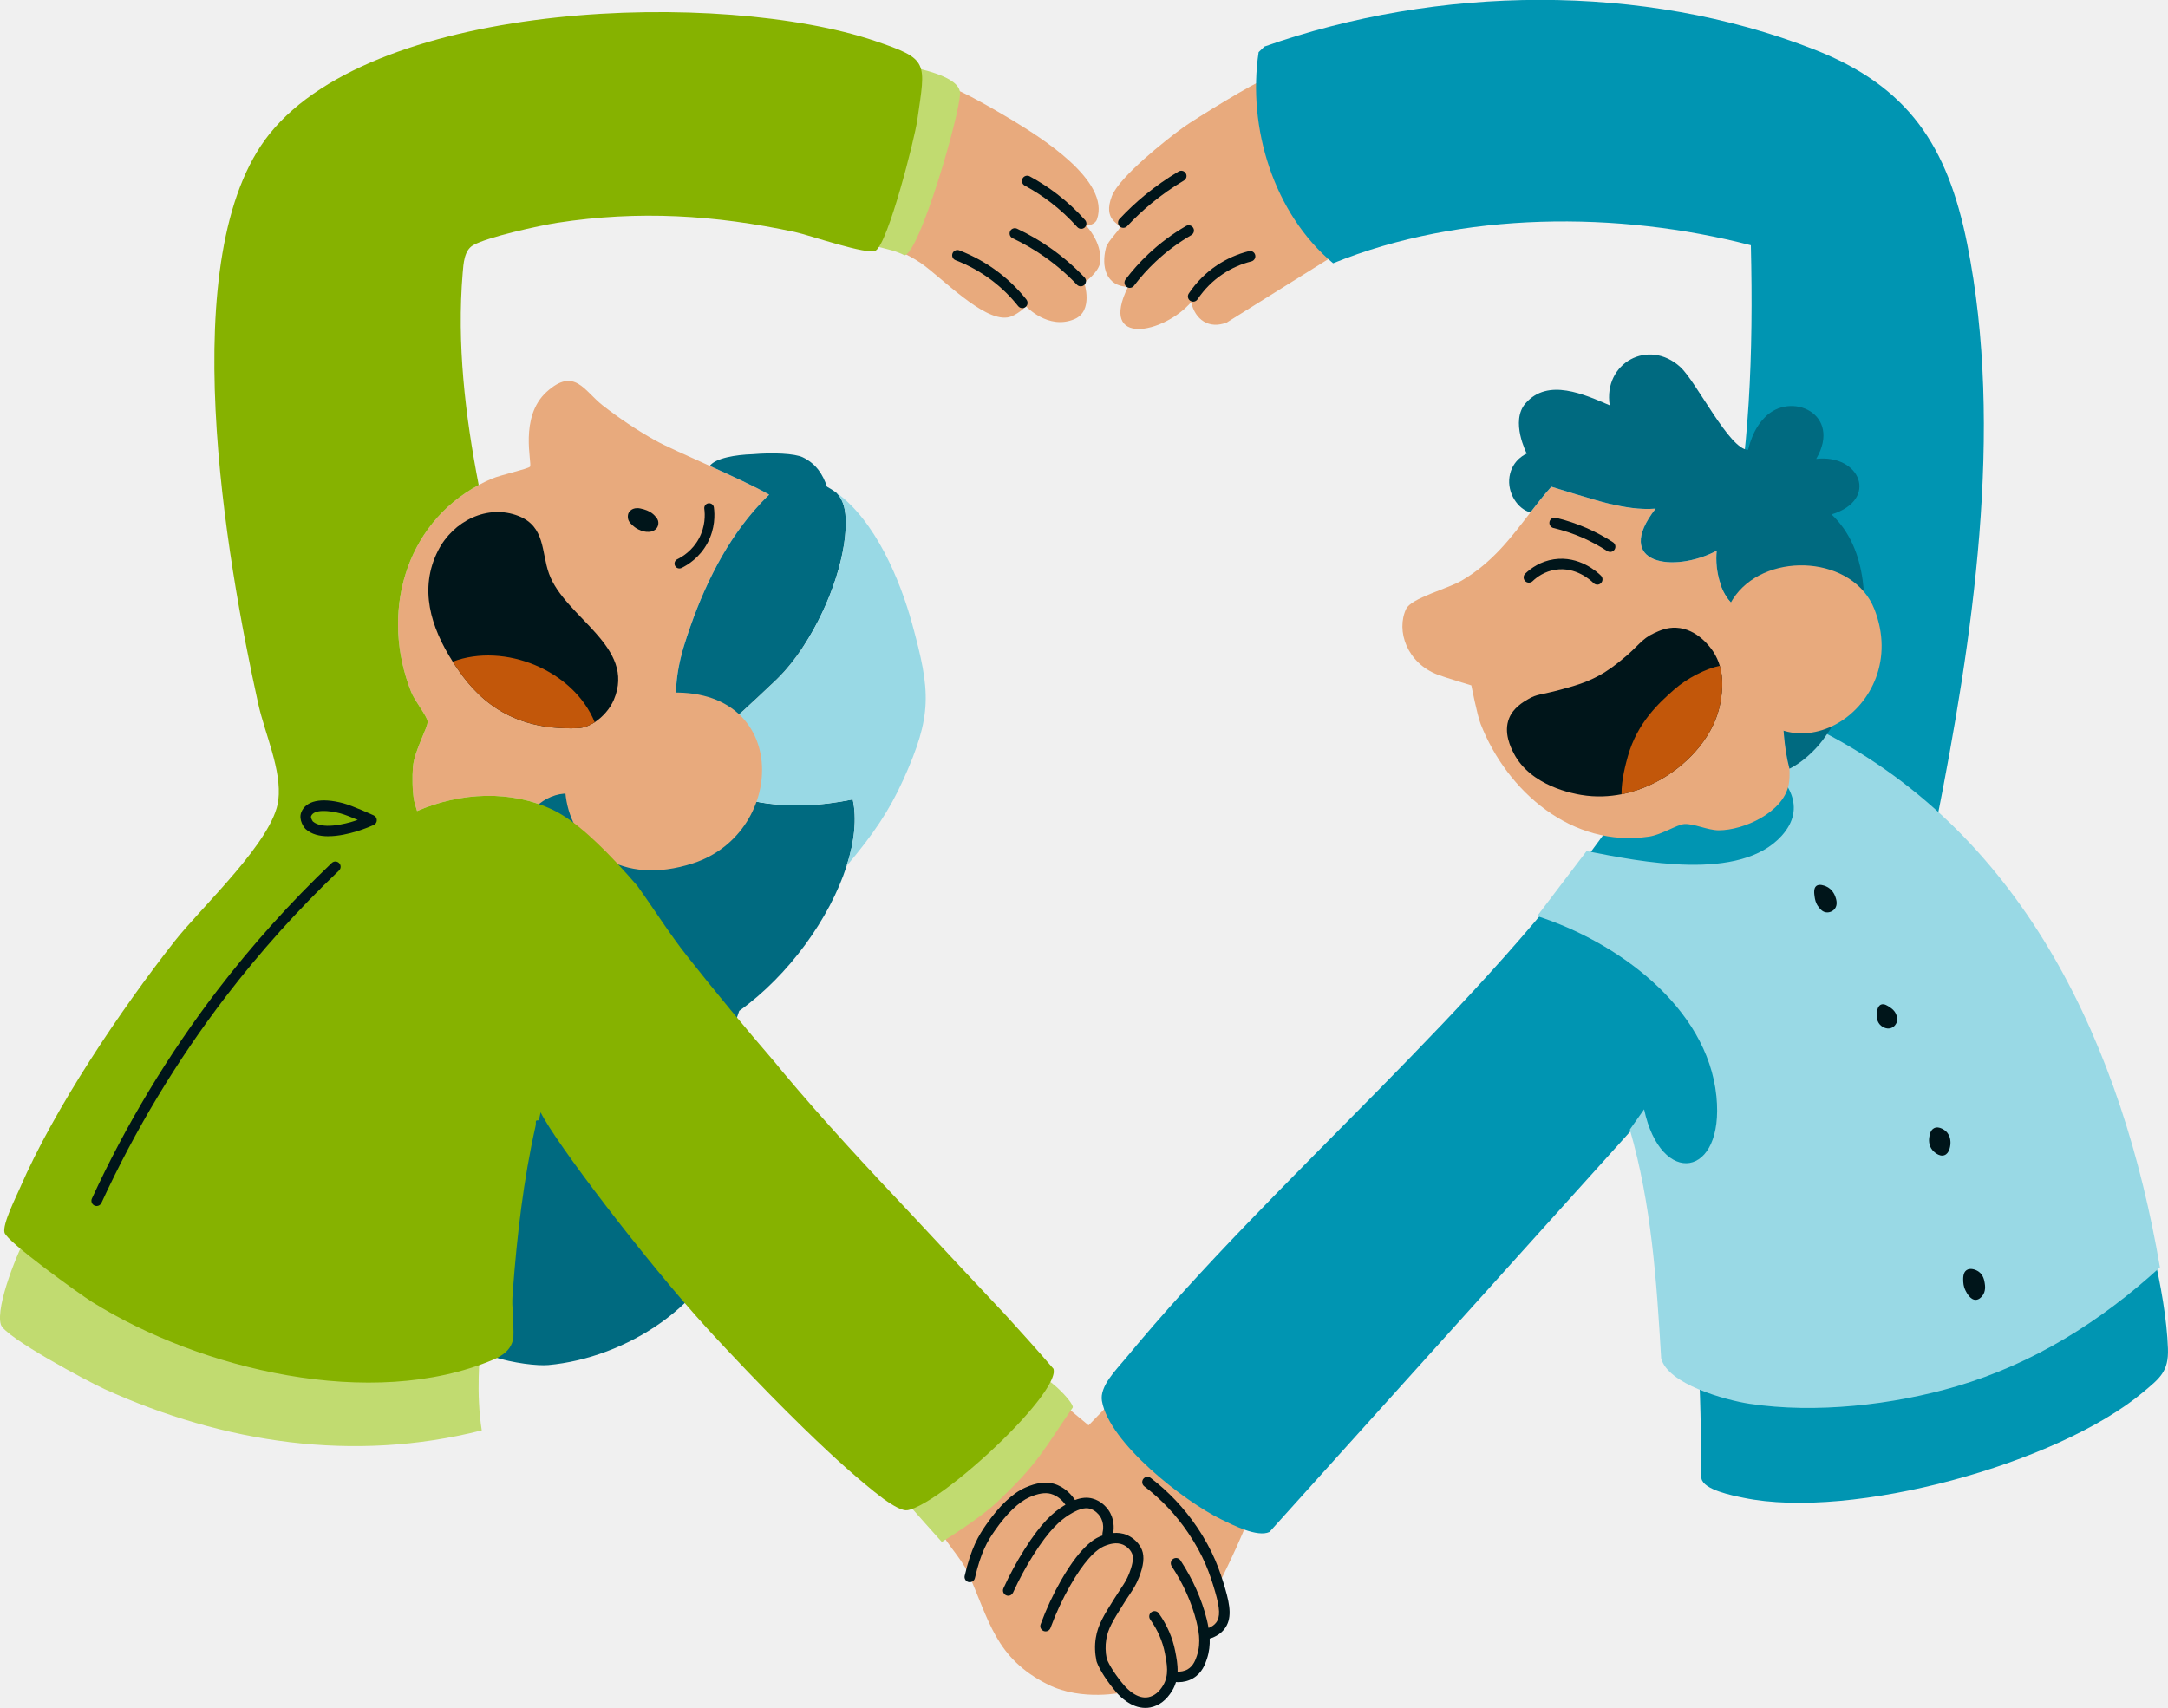
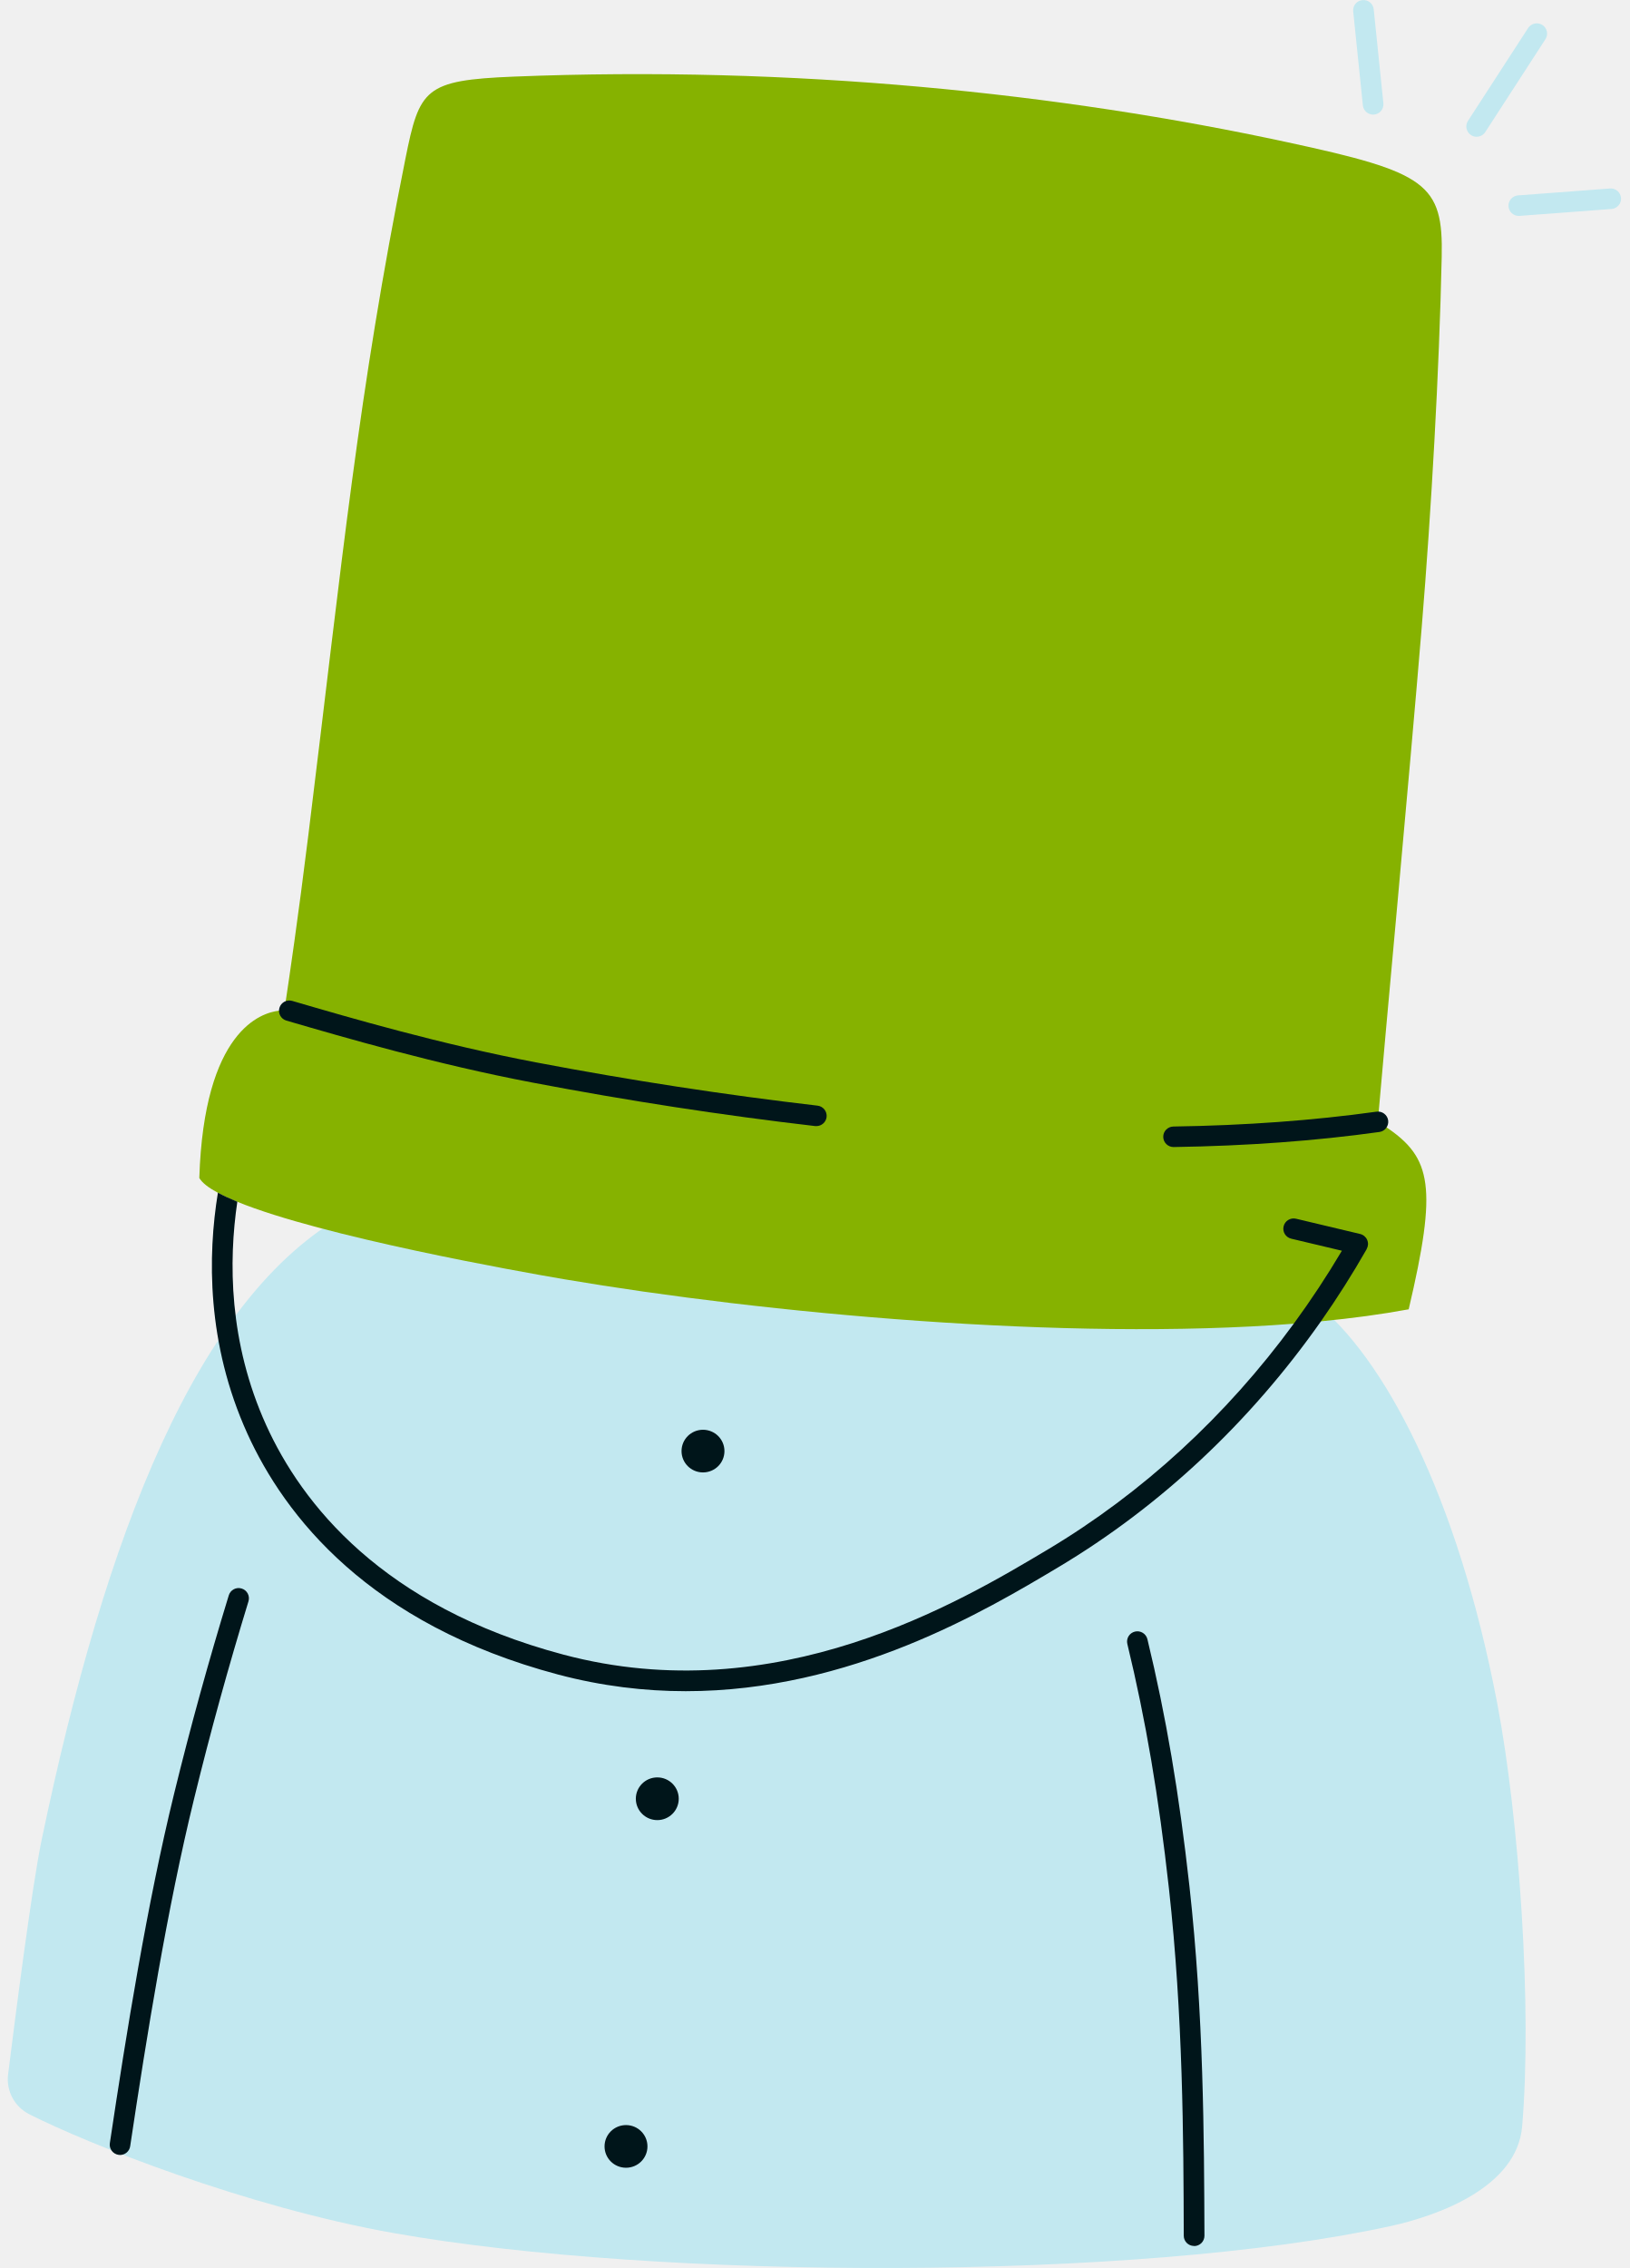
- <svg xmlns="http://www.w3.org/2000/svg" width="66" height="52" viewBox="0 0 66 52" fill="none">
-   <g clip-path="url(#clip0_955_6405)">
-     <path d="M33.87 42.647C33.87 42.647 37.832 45.611 38.064 45.892C38.2 46.054 37.124 48.198 37.124 48.198C37.124 48.198 37.365 48.87 37.199 49.344C37.067 49.723 36.706 49.706 36.706 49.706C36.706 49.706 36.772 50.405 36.425 50.818C36.217 51.066 35.73 50.956 35.73 50.956C35.73 50.956 35.599 51.879 34.832 51.879C34.475 51.879 34.202 51.529 34.202 51.529C34.202 51.529 32.948 51.813 31.908 51.295C30.292 50.491 30.111 49.318 29.475 47.906C29.257 47.422 28.739 46.934 28.522 46.414C28.739 46.215 32.287 42.692 32.287 42.692L33.139 43.401L33.871 42.647L33.87 42.647Z" fill="#E8AA7D" />
-     <path d="M37.279 49.597C37.176 49.735 37.021 49.837 36.827 49.894C36.835 50.09 36.814 50.297 36.742 50.513C36.692 50.661 36.601 50.938 36.321 51.102C36.19 51.18 36.035 51.221 35.871 51.221C35.85 51.221 35.828 51.22 35.807 51.218C35.805 51.218 35.802 51.218 35.8 51.217C35.774 51.304 35.738 51.392 35.686 51.477C35.514 51.764 35.291 51.936 35.022 51.99C34.969 52.001 34.917 52.005 34.866 52.005C34.429 52.005 34.087 51.649 33.984 51.529C33.708 51.205 33.48 50.855 33.39 50.611C33.389 50.608 33.389 50.608 33.388 50.605C33.385 50.596 33.381 50.587 33.38 50.578C33.33 50.339 33.322 50.101 33.36 49.871C33.422 49.475 33.612 49.174 33.925 48.675C34.003 48.55 34.065 48.456 34.118 48.377C34.234 48.202 34.298 48.106 34.374 47.916C34.45 47.724 34.527 47.466 34.465 47.311C34.393 47.133 34.221 47.05 34.188 47.035C33.98 46.946 33.766 47.023 33.663 47.06C33.342 47.175 32.978 47.584 32.582 48.277C32.348 48.686 32.145 49.121 31.98 49.57C31.95 49.653 31.858 49.696 31.775 49.665C31.692 49.634 31.649 49.542 31.68 49.46C31.851 48.993 32.061 48.542 32.304 48.118C32.96 46.972 33.407 46.811 33.555 46.758C33.559 46.757 33.563 46.756 33.567 46.754C33.559 46.727 33.557 46.697 33.565 46.668C33.576 46.62 33.631 46.374 33.478 46.158C33.442 46.107 33.339 45.982 33.176 45.939C33.117 45.923 32.94 45.875 32.539 46.13C32.28 46.295 31.949 46.57 31.453 47.357C31.226 47.718 31.02 48.102 30.84 48.495C30.812 48.554 30.755 48.59 30.694 48.59C30.671 48.59 30.649 48.585 30.628 48.575C30.547 48.539 30.511 48.443 30.548 48.363C30.733 47.956 30.947 47.561 31.182 47.188C31.712 46.344 32.078 46.043 32.367 45.86C32.391 45.845 32.414 45.831 32.436 45.819C32.359 45.709 32.211 45.547 31.988 45.486C31.819 45.44 31.601 45.474 31.341 45.589C31.016 45.732 30.64 46.094 30.284 46.608C30.061 46.927 29.863 47.257 29.679 48.053C29.662 48.127 29.596 48.177 29.523 48.177C29.512 48.177 29.5 48.176 29.487 48.174C29.402 48.154 29.347 48.067 29.368 47.982C29.565 47.131 29.789 46.761 30.021 46.426C30.417 45.856 30.828 45.465 31.213 45.296C31.546 45.149 31.828 45.111 32.073 45.177C32.419 45.273 32.631 45.529 32.726 45.675C32.923 45.6 33.097 45.586 33.258 45.63C33.523 45.7 33.683 45.894 33.739 45.973C33.93 46.243 33.914 46.532 33.89 46.68C34.017 46.668 34.165 46.678 34.316 46.743C34.391 46.777 34.646 46.906 34.763 47.192C34.846 47.399 34.816 47.675 34.672 48.037C34.584 48.258 34.509 48.37 34.386 48.556C34.333 48.634 34.272 48.725 34.197 48.847C33.872 49.364 33.727 49.605 33.677 49.923C33.647 50.11 33.652 50.304 33.691 50.501V50.504C33.768 50.711 33.977 51.033 34.227 51.323C34.314 51.424 34.619 51.745 34.96 51.678C35.136 51.642 35.288 51.521 35.411 51.315C35.593 51.008 35.527 50.671 35.464 50.344C35.394 49.977 35.242 49.631 35.016 49.313C34.964 49.24 34.981 49.139 35.054 49.088C35.126 49.036 35.226 49.054 35.277 49.126C35.53 49.482 35.699 49.871 35.778 50.283C35.814 50.47 35.856 50.68 35.849 50.9C35.932 50.904 36.05 50.892 36.158 50.828C36.334 50.724 36.396 50.537 36.438 50.414C36.507 50.206 36.519 50.001 36.502 49.809C36.5 49.796 36.499 49.783 36.497 49.77C36.484 49.638 36.457 49.512 36.428 49.394C36.283 48.808 36.028 48.235 35.669 47.69C35.621 47.616 35.641 47.516 35.715 47.467C35.79 47.419 35.888 47.439 35.937 47.513C36.315 48.089 36.585 48.697 36.739 49.317C36.759 49.398 36.777 49.483 36.792 49.571C36.893 49.532 36.971 49.477 37.025 49.405C37.15 49.24 37.141 48.976 36.991 48.464C36.834 47.927 36.652 47.385 36.167 46.668C35.802 46.128 35.354 45.653 34.835 45.257C34.766 45.204 34.752 45.102 34.805 45.032C34.858 44.962 34.96 44.948 35.03 45.002C35.576 45.419 36.048 45.92 36.433 46.488C36.943 47.242 37.14 47.834 37.298 48.373C37.455 48.909 37.506 49.301 37.278 49.599L37.279 49.597Z" fill="#00151A" />
-     <path d="M33.066 6.874C33.066 6.874 33.538 7.35 33.497 7.957C33.476 8.277 33.007 8.608 33.007 8.608C33.007 8.608 33.298 9.468 32.709 9.718C31.91 10.056 31.237 9.329 31.237 9.329C31.237 9.329 30.936 9.627 30.67 9.666C29.921 9.776 28.662 8.442 28.025 8.005C27.62 7.728 27.161 7.578 26.777 7.274C26.997 7.065 28.446 2.723 28.928 2.68C29.137 2.661 30.547 3.494 30.84 3.673C31.677 4.182 33.807 5.502 33.395 6.679C33.332 6.859 33.068 6.874 33.068 6.874L33.066 6.874Z" fill="#E8AA7D" />
-     <path d="M30.733 44.959C30.637 45.125 29.834 46.025 29.685 45.889C29.855 45.457 30.27 45.064 30.733 44.959Z" fill="#F7E0D1" />
-     <path d="M14.671 40.299C14.588 41.412 14.494 42.44 14.666 43.555C10.762 44.542 6.815 43.943 3.186 42.299C2.688 42.074 0.144 40.717 0.026 40.333C-0.145 39.777 0.562 38.039 0.881 37.5C0.97 37.35 14.064 40.241 14.671 40.299Z" fill="#C1DB70" />
-     <path d="M31.548 41.929C31.759 41.736 32.71 42.716 32.658 42.858C31.772 44.14 31.621 44.546 30.34 45.751C29.794 46.264 28.671 46.951 28.671 46.951C28.671 46.951 27.768 45.945 27.476 45.598C27.759 45.276 31.224 42.16 31.547 41.929H31.548Z" fill="#C1DB70" />
-     <path d="M27.797 2.348C27.743 2.252 27.387 2.271 27.474 1.977C27.94 2.083 29.227 2.313 29.226 2.843C29.223 3.491 27.997 7.704 27.536 7.773C27.038 7.513 26.381 7.542 25.963 7.159C26.17 6.826 26.445 7.179 26.701 7.094C27.132 6.951 28.06 2.811 27.797 2.348Z" fill="#C1DB70" />
-     <path d="M24.465 19.669C24.211 20.651 23.597 21.569 22.587 22.419C21.192 23.594 20.026 23.988 18.347 23.069C17.911 23.482 17.977 24.592 17.352 24.757C17.329 24.763 17.266 24.775 17.17 24.791C17.147 24.795 17.123 24.799 17.097 24.804H17.097C17.012 24.752 16.928 24.706 16.847 24.667C15.555 24.044 14.018 24.123 12.697 24.696C12.649 24.54 12.611 24.409 12.604 24.371C12.553 24.074 12.547 23.646 12.572 23.345C12.613 22.865 13.035 22.136 13.018 21.97C13.002 21.804 12.626 21.343 12.52 21.076C11.572 18.691 12.316 15.985 14.573 14.768C14.704 14.698 14.839 14.633 14.98 14.573C15.236 14.464 16.084 14.275 16.135 14.21C16.209 14.115 15.793 12.697 16.645 11.929C17.488 11.169 17.784 11.903 18.341 12.339C18.846 12.734 19.388 13.096 19.947 13.41C20.23 13.569 20.903 13.867 21.608 14.187C22.289 14.495 23 14.822 23.416 15.061C23.254 15.217 23.098 15.382 22.95 15.554C21.988 16.668 21.307 18.1 20.82 19.673C20.739 19.934 20.336 21.334 20.8 22.01C21.127 22.487 21.413 22.632 21.668 22.454C21.734 22.424 21.918 22.272 22.149 22.067C22.722 21.567 23.581 20.749 23.647 20.686C23.941 20.399 24.217 20.051 24.465 19.669Z" fill="#E8AA7D" />
-     <path d="M25.774 26.366C25.265 27.951 24.018 29.696 22.504 30.781C21.71 32.94 22.85 35.176 22.269 37.361C21.639 39.731 19.042 41.351 16.693 41.565C16.055 41.623 13.719 41.241 13.944 40.297C14.03 39.942 13.934 36.945 14.121 35.73C14.522 33.113 15.854 29.862 17.094 27.524C17.258 27.218 18.135 25.992 18.152 25.897C18.204 25.618 16.925 24.792 16.494 24.938C16.264 25.015 16.284 25.452 15.951 25.388C15.921 24.684 16.737 24.054 17.442 24.179C17.557 24.199 18.582 24.646 18.627 24.692C18.985 25.072 17.631 24.704 17.464 24.808C18.633 26.194 18.536 25.01 19.332 24.748C19.521 24.686 20.257 24.784 20.747 24.656C21.067 24.572 21.619 24.218 21.901 24.064C22.566 24.353 23.89 24.77 25.959 24.341C26.089 24.927 26.012 25.629 25.773 26.366L25.774 26.366Z" fill="#006A80" />
-     <path d="M24.465 19.67C24.217 20.052 23.941 20.399 23.647 20.686C23.581 20.75 22.722 21.567 22.149 22.068C21.918 22.273 21.734 22.424 21.668 22.454C21.413 22.633 21.127 22.487 20.8 22.011C20.336 21.334 20.739 19.935 20.82 19.674C21.307 18.101 21.988 16.669 22.95 15.554C23.098 15.382 23.254 15.217 23.416 15.062C23 14.822 22.289 14.495 21.608 14.187C21.777 13.949 22.398 13.845 22.913 13.83C23.529 13.777 24.196 13.807 24.439 13.924C24.851 14.123 25.053 14.454 25.176 14.82C25.272 14.873 25.365 14.932 25.456 14.998C25.607 15.143 25.707 15.356 25.736 15.655C25.837 16.732 25.3 18.393 24.465 19.67Z" fill="#006A80" />
-     <path d="M27.498 23.743C27.076 24.681 26.57 25.426 25.774 26.366C26.012 25.628 26.089 24.926 25.96 24.341C23.89 24.769 22.567 24.352 21.902 24.064C21.866 24.048 21.833 24.033 21.802 24.019C21.263 23.772 21.965 23.773 22.114 23.697C23.13 23.178 22.226 22.501 22.149 22.068C22.722 21.567 23.582 20.75 23.647 20.686C24.921 19.44 25.869 17.053 25.736 15.656C25.707 15.356 25.607 15.143 25.456 14.998C26.645 15.847 27.403 17.665 27.765 18.982C28.337 21.067 28.385 21.775 27.499 23.743H27.498Z" fill="#99D9E5" />
-     <path d="M20.116 21.11C24.087 20.728 24.01 25.344 21.098 26.287C16.689 27.716 15.566 21.549 20.116 21.11Z" fill="#E8AA7D" />
-     <path d="M18.686 21.311C18.574 21.575 18.353 21.829 18.106 21.992C17.943 22.096 17.771 22.164 17.608 22.172C15.467 22.267 14.47 21.187 13.858 20.263C13.832 20.224 13.807 20.186 13.783 20.148C13.108 19.09 12.751 17.92 13.334 16.77C13.799 15.854 14.851 15.344 15.786 15.712C16.605 16.035 16.477 16.81 16.712 17.465C17.193 18.808 19.382 19.682 18.686 21.311Z" fill="#00151A" />
-     <path d="M18.105 21.992C17.943 22.097 17.771 22.165 17.608 22.172C15.466 22.267 14.469 21.188 13.857 20.263C13.832 20.225 13.807 20.187 13.782 20.148C15.357 19.555 17.461 20.408 18.105 21.993V21.992Z" fill="#C2570A" />
-     <path d="M32.08 41.766C32.08 41.772 32.08 41.777 32.08 41.783C32.079 41.792 32.078 41.801 32.077 41.81C32.074 41.826 32.07 41.843 32.066 41.86C32.064 41.867 32.063 41.874 32.06 41.881C32.057 41.893 32.053 41.906 32.048 41.919C32.043 41.935 32.037 41.953 32.029 41.971C32.022 41.989 32.015 42.007 32.006 42.025C31.989 42.063 31.969 42.102 31.947 42.143C31.936 42.163 31.924 42.184 31.911 42.206C31.904 42.218 31.895 42.232 31.887 42.246C31.88 42.259 31.871 42.273 31.862 42.286C31.854 42.301 31.845 42.314 31.835 42.328C31.826 42.343 31.817 42.357 31.807 42.372C31.758 42.443 31.705 42.518 31.647 42.596C31.623 42.628 31.599 42.659 31.574 42.691C31.549 42.723 31.523 42.755 31.497 42.787C31.484 42.804 31.471 42.82 31.456 42.837C31.429 42.87 31.401 42.903 31.373 42.937C31.355 42.958 31.338 42.978 31.32 43C31.258 43.071 31.194 43.144 31.127 43.218C31.1 43.247 31.073 43.277 31.046 43.306C31.018 43.336 30.99 43.366 30.962 43.396C29.906 44.516 28.388 45.762 27.701 45.968H27.7C27.689 45.971 27.679 45.974 27.668 45.977C27.651 45.98 27.636 45.983 27.621 45.986C27.474 46.008 27.204 45.859 26.911 45.649C26.909 45.648 26.907 45.646 26.904 45.645C26.526 45.364 26.086 44.985 25.843 44.771C25.835 44.764 25.827 44.757 25.819 44.75C25.783 44.718 25.752 44.69 25.727 44.668C25.645 44.596 25.563 44.521 25.48 44.446C25.398 44.37 25.314 44.293 25.23 44.215C25.103 44.098 24.976 43.978 24.847 43.855C24.719 43.733 24.589 43.608 24.459 43.481C24.286 43.313 24.113 43.142 23.939 42.968C23.591 42.621 23.246 42.267 22.91 41.918C22.868 41.874 22.826 41.831 22.783 41.787C22.701 41.7 22.618 41.613 22.536 41.527C22.249 41.226 21.972 40.931 21.711 40.649C21.652 40.586 21.592 40.521 21.532 40.454C19.65 38.387 16.906 34.785 16.458 33.869C16.439 33.95 16.421 34.032 16.404 34.115C16.262 34.108 16.336 34.151 16.302 34.298C15.938 35.91 15.741 37.613 15.616 39.265C15.612 39.319 15.608 39.373 15.604 39.426C15.602 39.443 15.601 39.461 15.601 39.48C15.591 39.645 15.598 39.802 15.609 39.95V39.951C15.621 40.219 15.64 40.507 15.629 40.736C15.592 40.956 15.484 41.142 15.223 41.298C15.223 41.298 15.223 41.299 15.222 41.299C15.162 41.334 15.094 41.369 15.017 41.401C11.319 42.964 6.095 41.697 2.81 39.648C2.412 39.4 0.219 37.817 0.138 37.536C0.066 37.287 0.474 36.483 0.605 36.179C1.653 33.753 3.674 30.748 5.314 28.662C6.154 27.594 8.324 25.601 8.473 24.366C8.585 23.453 8.063 22.345 7.861 21.429C6.893 17.04 5.251 7.748 8.211 4.07C11.513 -0.033 22.02 -0.314 26.632 1.245C28.296 1.808 28.18 1.877 27.926 3.65C27.841 4.243 27.038 7.392 26.66 7.629C26.418 7.78 24.646 7.16 24.194 7.064C21.763 6.544 19.439 6.404 16.973 6.783C16.431 6.866 14.821 7.222 14.4 7.469C14.129 7.628 14.109 8.033 14.085 8.319C13.907 10.468 14.157 12.622 14.573 14.768C12.316 15.985 11.572 18.691 12.52 21.076C12.626 21.343 13.002 21.804 13.018 21.97C13.035 22.135 12.613 22.864 12.572 23.345C12.547 23.646 12.553 24.074 12.604 24.37C12.61 24.409 12.649 24.54 12.697 24.696C14.018 24.123 15.555 24.044 16.847 24.667C16.928 24.706 17.012 24.752 17.096 24.804H17.097C17.777 25.217 18.577 26.018 19.4 26.97C19.908 27.677 20.377 28.428 20.91 29.103C21.784 30.211 22.684 31.297 23.604 32.364C23.674 32.451 23.741 32.534 23.806 32.612C25.064 34.118 26.405 35.557 27.754 36.986C28.701 38.008 29.656 39.023 30.61 40.037C31.105 40.578 31.593 41.125 32.071 41.679C32.073 41.684 32.074 41.69 32.075 41.697C32.079 41.719 32.081 41.742 32.08 41.766Z" fill="#86B200" />
-     <path d="M32.915 6.968C32.871 6.968 32.827 6.95 32.796 6.915C32.551 6.641 32.279 6.389 31.988 6.165C31.739 5.974 31.472 5.801 31.195 5.651C31.117 5.609 31.088 5.511 31.13 5.434C31.172 5.356 31.27 5.327 31.347 5.369C31.639 5.527 31.92 5.709 32.183 5.911C32.489 6.146 32.776 6.412 33.033 6.701C33.092 6.767 33.087 6.868 33.021 6.928C32.99 6.955 32.952 6.968 32.914 6.968L32.915 6.968Z" fill="#00151A" />
-     <path d="M32.9 8.718C32.858 8.718 32.816 8.702 32.785 8.669C32.49 8.358 32.163 8.076 31.813 7.829C31.503 7.61 31.171 7.417 30.827 7.255C30.747 7.217 30.713 7.122 30.75 7.041C30.788 6.961 30.883 6.927 30.964 6.965C31.325 7.135 31.673 7.337 31.998 7.567C32.364 7.826 32.708 8.122 33.017 8.448C33.078 8.511 33.075 8.613 33.011 8.674C32.98 8.704 32.94 8.718 32.9 8.718Z" fill="#00151A" />
-     <path d="M31.122 9.382C31.074 9.382 31.027 9.361 30.996 9.322C30.767 9.033 30.502 8.773 30.21 8.549C29.869 8.288 29.492 8.078 29.09 7.923C29.007 7.891 28.966 7.799 28.997 7.716C29.029 7.634 29.122 7.592 29.204 7.624C29.636 7.79 30.04 8.016 30.405 8.295C30.718 8.535 31.002 8.813 31.247 9.122C31.302 9.192 31.291 9.293 31.222 9.348C31.192 9.371 31.157 9.383 31.122 9.383L31.122 9.382Z" fill="#00151A" />
-     <path d="M2.943 36.723C2.92 36.723 2.897 36.718 2.876 36.708C2.796 36.671 2.761 36.576 2.798 36.495C3.833 34.247 5.118 32.115 6.615 30.158C7.669 28.781 8.842 27.475 10.1 26.277C10.163 26.216 10.265 26.218 10.326 26.282C10.387 26.346 10.384 26.448 10.32 26.508C9.074 27.695 7.913 28.988 6.869 30.352C5.386 32.291 4.114 34.402 3.088 36.629C3.061 36.688 3.003 36.723 2.943 36.723V36.723Z" fill="#00151A" />
-     <path d="M9.996 25.464C9.731 25.464 9.482 25.407 9.304 25.244C9.266 25.21 9.08 24.97 9.171 24.735C9.31 24.38 9.775 24.279 10.447 24.457C10.741 24.535 11.352 24.817 11.378 24.829C11.435 24.855 11.471 24.912 11.471 24.975C11.471 25.038 11.434 25.094 11.377 25.12C11.273 25.168 10.596 25.463 9.997 25.463L9.996 25.464ZM9.526 25.014C9.806 25.255 10.445 25.117 10.892 24.966C10.709 24.888 10.496 24.803 10.365 24.768C10.004 24.673 9.554 24.637 9.47 24.853C9.455 24.89 9.496 24.975 9.526 25.015V25.014Z" fill="#00151A" />
-     <path d="M19.487 15.482C19.36 15.457 19.278 15.489 19.233 15.516C19.163 15.558 19.098 15.633 19.117 15.78C19.133 15.896 19.231 15.977 19.313 16.044C19.393 16.109 19.615 16.238 19.836 16.183C19.892 16.169 19.998 16.118 20.031 16.005C20.067 15.88 20.011 15.796 19.986 15.765C19.913 15.678 19.814 15.548 19.488 15.482L19.487 15.482Z" fill="#00151A" />
-     <path d="M20.683 17.31C20.628 17.31 20.575 17.279 20.55 17.227C20.514 17.153 20.545 17.064 20.618 17.029C20.779 16.951 21.079 16.765 21.277 16.398C21.476 16.027 21.466 15.671 21.441 15.492C21.43 15.411 21.486 15.336 21.567 15.325C21.648 15.315 21.723 15.371 21.733 15.452C21.762 15.667 21.775 16.094 21.536 16.538C21.299 16.978 20.94 17.201 20.747 17.295C20.726 17.305 20.704 17.309 20.682 17.309L20.683 17.31Z" fill="#00151A" />
-     <path d="M40.858 7.626L37.345 9.821C36.805 10.03 36.383 9.737 36.262 9.199C35.436 10.161 33.429 10.574 34.34 8.734C33.67 8.717 33.517 8.117 33.671 7.538C33.723 7.34 34.09 6.997 34.089 6.926C34.087 6.793 33.563 6.712 33.849 5.97C34.074 5.388 35.498 4.254 36.047 3.86C36.345 3.647 38.301 2.433 38.472 2.445C38.503 2.448 40.646 7.47 40.857 7.626H40.858Z" fill="#E8AA7D" />
-     <path d="M49.82 34.242L38.646 46.648C38.278 46.818 37.543 46.442 37.172 46.261C36.05 45.714 33.765 43.937 33.546 42.658C33.468 42.207 33.994 41.695 34.281 41.346C38.836 35.818 45.169 30.691 49.219 24.846C52.799 19.679 53.462 14.107 53.301 7.468C49.28 6.423 44.496 6.426 40.584 8.016C38.774 6.504 37.971 3.883 38.316 1.588L38.494 1.417C43.757 -0.442 50.002 -0.543 55.235 1.509C58.108 2.635 59.29 4.448 59.887 7.427C61.021 13.086 60.052 19.475 58.946 25.052C60.014 26.391 60.596 26.838 61.553 28.266C63.485 31.146 65.872 37.62 65.998 41.06C66.023 41.763 65.755 41.961 65.239 42.394C62.633 44.578 56.38 46.294 53.072 45.606C52.739 45.537 51.862 45.366 51.797 45.019C51.771 42.436 51.733 39.657 51.182 37.131C50.895 35.814 50.639 36.205 50.165 35.354C49.982 35.025 49.861 34.618 49.819 34.244L49.82 34.242Z" fill="#0095B2" />
-     <path d="M50.051 33.777C50.56 36.166 52.504 35.876 52.252 33.38C51.976 30.653 49.207 28.668 46.795 27.895L48.3 25.915C49.93 26.235 52.975 26.861 54.242 25.446C55.77 23.738 52.107 22.029 50.752 22.01C50.889 21.81 51.119 20.819 51.23 20.739C51.502 20.542 54.93 21.995 55.449 22.261C61.693 25.456 64.623 31.948 65.754 38.59C63.954 40.238 61.896 41.526 59.564 42.212C57.63 42.781 55.273 43.049 53.257 42.744C52.531 42.634 50.763 42.146 50.57 41.356C50.434 39.014 50.273 36.655 49.617 34.394L50.052 33.777H50.051Z" fill="#99D9E5" />
-     <path d="M54.449 23.907C54.28 24.735 53.092 25.282 52.322 25.282C51.977 25.28 51.561 25.07 51.271 25.093C51.043 25.111 50.584 25.418 50.197 25.475C47.865 25.822 45.88 24.106 45.074 22.043C44.971 21.781 44.792 20.87 44.792 20.87C44.792 20.87 44.035 20.643 43.777 20.547C42.834 20.195 42.493 19.208 42.806 18.544C42.965 18.208 44.064 17.933 44.501 17.677C45.441 17.129 46.021 16.343 46.591 15.602C46.798 15.332 47.005 15.069 47.226 14.823C47.227 14.822 47.227 14.82 47.227 14.82C47.227 14.82 48.607 15.25 48.982 15.336C49.45 15.445 49.917 15.527 50.402 15.489C49.076 17.19 50.964 17.46 52.264 16.769C52.195 17.351 52.395 18.297 52.992 18.545C53.72 18.848 53.556 18.356 53.926 19.359C54.407 20.661 54.123 22.064 54.476 23.404C54.484 23.584 54.48 23.757 54.45 23.907L54.449 23.907Z" fill="#E8AA7D" />
-     <path d="M56.651 19.943C56.571 20.539 56.164 21.631 55.488 22.538C55.243 22.866 54.849 23.226 54.477 23.407C54.477 23.406 54.475 23.405 54.475 23.404C54.123 22.064 54.407 20.662 53.925 19.358C53.555 18.356 53.719 18.848 52.992 18.545C52.394 18.297 52.194 17.351 52.263 16.768C50.964 17.46 49.076 17.189 50.402 15.488C49.916 15.527 49.45 15.444 48.981 15.336C48.607 15.25 47.227 14.82 47.227 14.82C47.227 14.82 47.227 14.821 47.225 14.822C47.003 15.068 46.797 15.332 46.59 15.602C46.211 15.508 45.875 15.013 45.954 14.511C46.037 13.983 46.479 13.812 46.479 13.812C46.479 13.812 45.967 12.826 46.441 12.282C47.127 11.496 48.238 12.015 49.004 12.342C48.802 11.051 50.189 10.291 51.157 11.179C51.646 11.629 52.653 13.697 53.216 13.697C53.365 13.107 53.583 12.858 53.726 12.709C54.51 11.894 56.094 12.602 55.29 13.973C56.633 13.82 57.207 15.219 55.758 15.664C56.89 16.737 56.849 18.473 56.65 19.945L56.651 19.943Z" fill="#006A80" />
-     <path d="M52.293 19.773C52.077 19.423 52.61 18.418 52.847 18.11C53.866 16.78 56.428 16.937 57.062 18.55C58.244 21.561 54.355 23.988 52.861 20.89C52.711 20.58 52.677 20.134 52.545 19.919C52.495 19.838 52.323 19.823 52.293 19.773Z" fill="#E8AA7D" />
-     <path d="M52.395 21.267C52.206 22.643 51.019 23.439 50.806 23.581C50.556 23.749 50.042 24.051 49.364 24.184C48.996 24.256 48.58 24.28 48.132 24.204C47.92 24.168 46.601 23.945 46.082 22.936C45.999 22.772 45.762 22.312 45.942 21.87C46.072 21.551 46.361 21.382 46.525 21.287C46.798 21.128 46.901 21.164 47.49 21.005C47.906 20.892 48.259 20.796 48.656 20.583C48.968 20.415 49.184 20.241 49.359 20.099C49.895 19.669 49.953 19.464 50.364 19.275C50.525 19.202 50.743 19.101 51.027 19.114C51.679 19.143 52.084 19.734 52.153 19.838C52.248 19.981 52.312 20.129 52.355 20.273C52.475 20.681 52.423 21.063 52.395 21.267Z" fill="#00151A" />
-     <path d="M52.395 21.268C52.206 22.643 51.019 23.44 50.806 23.582C50.557 23.75 50.042 24.052 49.364 24.184C49.357 23.737 49.504 23.217 49.558 23.024C49.845 22.003 50.51 21.4 50.96 21.003C51.357 20.652 51.923 20.363 52.355 20.273C52.476 20.681 52.424 21.063 52.395 21.267V21.268Z" fill="#C2570A" />
-     <path d="M49.017 16.806C48.987 16.806 48.957 16.798 48.929 16.78C48.688 16.624 48.432 16.485 48.169 16.37C47.887 16.247 47.592 16.149 47.291 16.078C47.205 16.057 47.152 15.971 47.172 15.885C47.193 15.799 47.278 15.745 47.365 15.766C47.684 15.842 47.998 15.947 48.297 16.077C48.577 16.199 48.849 16.346 49.105 16.512C49.179 16.561 49.2 16.66 49.152 16.734C49.121 16.782 49.069 16.807 49.017 16.807L49.017 16.806Z" fill="#00151A" />
-     <path d="M48.625 17.802C48.584 17.802 48.543 17.786 48.512 17.755C48.427 17.67 47.974 17.253 47.353 17.348C47.028 17.397 46.794 17.565 46.655 17.698C46.591 17.758 46.489 17.756 46.428 17.692C46.368 17.628 46.37 17.527 46.434 17.466C46.606 17.301 46.897 17.093 47.304 17.031C48.077 16.913 48.634 17.425 48.738 17.529C48.801 17.592 48.801 17.693 48.738 17.756C48.707 17.787 48.666 17.803 48.625 17.803L48.625 17.802Z" fill="#00151A" />
-     <path d="M34.197 6.938C34.158 6.938 34.118 6.924 34.087 6.895C34.023 6.835 34.02 6.733 34.08 6.668C34.32 6.412 34.578 6.168 34.849 5.945C35.172 5.679 35.518 5.436 35.879 5.222C35.956 5.177 36.054 5.201 36.099 5.278C36.144 5.354 36.119 5.452 36.042 5.497C35.696 5.702 35.363 5.936 35.053 6.192C34.793 6.407 34.544 6.64 34.314 6.887C34.283 6.92 34.24 6.938 34.197 6.938L34.197 6.938Z" fill="#00151A" />
-     <path d="M34.393 8.765C34.359 8.765 34.325 8.754 34.296 8.732C34.226 8.679 34.212 8.578 34.265 8.508C34.475 8.231 34.709 7.97 34.962 7.733C35.309 7.407 35.694 7.12 36.107 6.881C36.184 6.837 36.281 6.863 36.326 6.94C36.37 7.016 36.344 7.114 36.267 7.159C35.876 7.386 35.51 7.658 35.181 7.967C34.942 8.192 34.72 8.439 34.52 8.702C34.489 8.743 34.441 8.765 34.393 8.765Z" fill="#00151A" />
-     <path d="M36.322 9.186C36.292 9.186 36.261 9.177 36.234 9.159C36.16 9.11 36.141 9.01 36.19 8.937C36.418 8.594 36.707 8.305 37.048 8.077C37.345 7.879 37.671 7.735 38.018 7.648C38.104 7.626 38.19 7.678 38.212 7.764C38.233 7.85 38.181 7.937 38.096 7.959C37.784 8.037 37.492 8.166 37.226 8.344C36.92 8.548 36.661 8.808 36.456 9.115C36.425 9.161 36.374 9.186 36.322 9.186V9.186Z" fill="#00151A" />
-     <path d="M55.294 26.977C55.386 26.905 55.538 26.968 55.586 26.987C55.779 27.067 55.853 27.251 55.867 27.289C55.893 27.359 55.96 27.538 55.857 27.671C55.798 27.747 55.696 27.793 55.596 27.781C55.482 27.768 55.417 27.686 55.365 27.62C55.273 27.505 55.254 27.385 55.244 27.319C55.228 27.204 55.205 27.048 55.294 26.977Z" fill="#00151A" />
-     <path d="M57.264 30.589C57.359 30.55 57.469 30.627 57.545 30.679C57.594 30.713 57.67 30.767 57.716 30.87C57.736 30.915 57.785 31.023 57.736 31.142C57.729 31.159 57.685 31.261 57.575 31.302C57.422 31.36 57.282 31.247 57.264 31.232C57.122 31.115 57.131 30.929 57.134 30.88C57.136 30.834 57.145 30.637 57.264 30.589Z" fill="#00151A" />
-     <path d="M58.882 34.351C59.039 34.274 59.223 34.432 59.234 34.442C59.399 34.587 59.38 34.811 59.375 34.854C59.369 34.907 59.344 35.12 59.194 35.175C59.021 35.239 58.842 35.036 58.832 35.025C58.697 34.867 58.726 34.672 58.732 34.633C58.742 34.56 58.765 34.408 58.882 34.351Z" fill="#00151A" />
-     <path d="M59.867 38.676C59.979 38.598 60.143 38.658 60.229 38.716C60.38 38.817 60.407 38.989 60.42 39.068C60.431 39.135 60.462 39.328 60.339 39.47C60.315 39.498 60.246 39.577 60.148 39.58C59.982 39.585 59.87 39.364 59.837 39.299C59.812 39.25 59.772 39.154 59.767 39.027C59.763 38.92 59.756 38.752 59.867 38.676Z" fill="#00151A" />
+ <svg xmlns="http://www.w3.org/2000/svg" width="46" height="64" viewBox="0 0 46 64" fill="none">
+   <g clip-path="url(#clip0_972_60655)">
+     <path d="M22.241 33.656C27.617 34.136 33.528 33.957 37.087 36.739C39.053 38.277 41.134 42.194 42.255 48.06C42.884 51.352 43.242 56.701 42.959 60.006C42.812 61.708 40.632 62.512 39.255 62.815C32.098 64.386 18.549 64.335 11.102 63.013C6.947 62.275 2.493 60.506 0.826 59.661C0.409 59.45 0.171 59.002 0.228 58.54C0.428 56.935 0.901 53.234 1.176 51.916C2.97 43.318 5.546 36.595 9.791 34.239C13.003 32.456 18.162 33.29 22.241 33.654V33.656Z" fill="#C2E8F0" />
+     <path d="M38.911 31.368C38.9 31.506 38.892 31.602 38.889 31.656C38.976 31.71 39.056 31.762 39.134 31.814C40.404 32.675 40.571 33.49 39.757 36.947C38.984 37.09 38.156 37.201 37.28 37.286C37.03 37.311 36.775 37.333 36.515 37.353C30.111 37.852 21.593 37.061 15.914 36.097C14.628 35.878 9.098 34.894 6.698 33.913C6.491 33.829 6.305 33.745 6.15 33.659C5.888 33.518 5.704 33.378 5.625 33.241C5.758 29.074 7.374 28.575 7.874 28.521C7.967 28.51 8.021 28.515 8.021 28.515C8.021 28.515 8.036 28.424 8.064 28.252C8.16 27.615 8.418 25.871 8.703 23.56C9.671 15.714 10.108 11.129 11.44 4.489C11.839 2.502 11.981 2.265 14.499 2.162C22.405 1.844 29.942 2.633 36.334 4.014C40.262 4.86 40.735 5.179 40.689 7.254C40.619 10.488 40.397 14.389 40.125 17.698C39.783 21.855 39.053 29.666 38.911 31.369V31.368Z" fill="#86B200" />
+     <path d="M33.121 32.368C32.963 32.368 32.833 32.242 32.83 32.083C32.827 31.923 32.956 31.792 33.117 31.789C35.148 31.759 37.076 31.617 38.849 31.37C39.008 31.347 39.156 31.459 39.178 31.616C39.199 31.775 39.088 31.922 38.93 31.943C37.133 32.194 35.181 32.337 33.126 32.368H33.121Z" fill="#00151A" />
+     <path d="M23.038 31.777C23.026 31.777 23.015 31.777 23.004 31.776C20.387 31.472 17.703 31.059 15.024 30.548C12.304 30.03 9.764 29.29 8.083 28.8C7.928 28.755 7.84 28.593 7.886 28.441C7.931 28.287 8.093 28.199 8.247 28.244C9.916 28.732 12.442 29.468 15.133 29.98C17.799 30.487 20.469 30.897 23.073 31.2C23.233 31.219 23.347 31.363 23.329 31.521C23.311 31.668 23.186 31.777 23.041 31.777H23.038Z" fill="#00151A" />
+     <path d="M38.754 3.234C38.606 3.234 38.48 3.123 38.464 2.974L38.191 0.321C38.174 0.162 38.29 0.019 38.451 0.003C38.612 -0.013 38.754 0.102 38.77 0.262L39.043 2.915C39.059 3.074 38.944 3.217 38.783 3.233C38.773 3.233 38.762 3.234 38.752 3.234H38.754Z" fill="#C2E8F0" />
+     <path d="M41.675 3.86C41.621 3.86 41.567 3.845 41.517 3.813C41.383 3.726 41.343 3.547 41.429 3.413L43.128 0.791C43.216 0.657 43.396 0.618 43.53 0.704C43.665 0.791 43.704 0.97 43.618 1.104L41.919 3.726C41.864 3.812 41.77 3.859 41.673 3.859L41.675 3.86Z" fill="#C2E8F0" />
+     <path d="M42.864 6.093C42.713 6.093 42.586 5.977 42.574 5.826C42.562 5.666 42.682 5.527 42.842 5.514L45.437 5.319C45.598 5.306 45.737 5.427 45.75 5.586C45.762 5.746 45.642 5.884 45.482 5.897L42.887 6.092C42.88 6.092 42.872 6.092 42.865 6.092L42.864 6.093Z" fill="#C2E8F0" />
+     <path d="M38.572 35.248C38.17 35.952 37.739 36.632 37.28 37.287C35.282 40.13 32.754 42.503 29.869 44.225C27.825 45.445 24.009 47.723 19.353 47.723C18.198 47.723 16.991 47.582 15.746 47.252C10.409 45.831 8.035 42.773 6.983 40.458C5.828 37.911 5.86 35.428 6.15 33.656C6.306 33.742 6.491 33.826 6.698 33.911C6.45 35.586 6.453 37.877 7.514 40.219C8.513 42.42 10.779 45.329 15.897 46.69C21.919 48.293 27.085 45.21 29.57 43.726C32.25 42.126 34.614 39.95 36.515 37.351C36.997 36.692 37.451 36.005 37.872 35.294L36.442 34.954C36.285 34.916 36.19 34.762 36.227 34.605C36.265 34.449 36.421 34.354 36.578 34.391L38.386 34.821C38.476 34.843 38.549 34.904 38.585 34.987C38.622 35.072 38.616 35.166 38.571 35.245L38.572 35.248Z" fill="#00151A" />
+     <path d="M3.389 60.81C3.375 60.81 3.36 60.81 3.345 60.807C3.186 60.783 3.076 60.635 3.1 60.478C3.569 57.349 4.151 53.732 4.914 50.615C5.379 48.717 5.885 46.885 6.457 45.018C6.504 44.865 6.666 44.778 6.82 44.826C6.973 44.872 7.059 45.034 7.013 45.186C6.444 47.045 5.941 48.865 5.479 50.753C4.72 53.847 4.141 57.448 3.674 60.564C3.653 60.708 3.528 60.811 3.386 60.811L3.389 60.81Z" fill="#00151A" />
+     <path d="M33.7 63.378C33.539 63.378 33.409 63.249 33.409 63.09C33.401 60.327 33.389 56.888 32.99 53.286C32.7 50.677 32.339 48.55 31.817 46.391C31.779 46.235 31.875 46.079 32.032 46.041C32.188 46.004 32.345 46.1 32.383 46.255C32.911 48.44 33.276 50.59 33.569 53.224C33.972 56.856 33.982 60.312 33.993 63.09C33.993 63.25 33.864 63.38 33.703 63.381L33.7 63.378Z" fill="#00151A" />
+     <path d="M19.84 41.55C20.175 41.55 20.446 41.281 20.446 40.948C20.446 40.615 20.175 40.346 19.84 40.346C19.506 40.346 19.235 40.615 19.235 40.948C19.235 41.281 19.506 41.55 19.84 41.55Z" fill="#00151A" />
+     <path d="M18.551 51.361C18.885 51.361 19.156 51.091 19.156 50.758C19.156 50.426 18.885 50.156 18.551 50.156C18.216 50.156 17.945 50.426 17.945 50.758C17.945 51.091 18.216 51.361 18.551 51.361Z" fill="#00151A" />
+     <path d="M17.668 61.171C18.002 61.171 18.273 60.902 18.273 60.569C18.273 60.236 18.002 59.967 17.668 59.967C17.333 59.967 17.062 60.236 17.062 60.569C17.062 60.902 17.333 61.171 17.668 61.171Z" fill="#00151A" />
  </g>
  <defs>
-     <clipPath id="clip0_955_6405">
-       <rect width="66" height="52" fill="white" />
+     <clipPath id="clip0_972_60655">
+       <rect width="46" height="64" fill="white" />
    </clipPath>
  </defs>
</svg>
